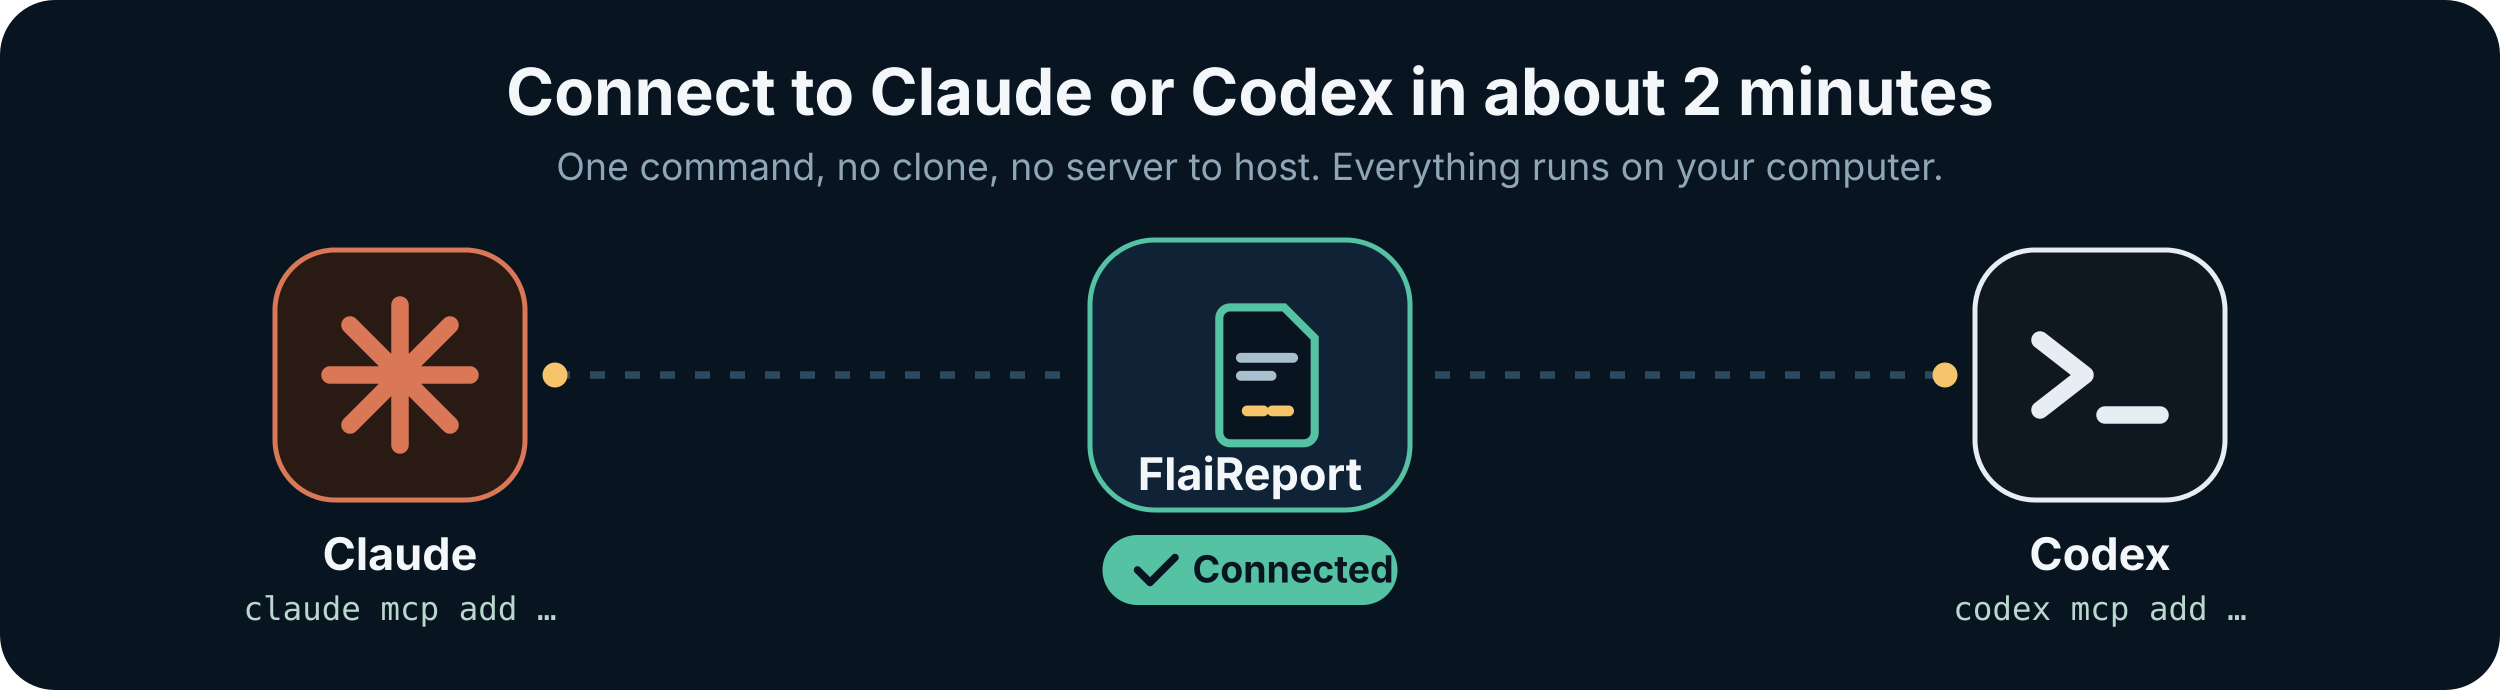
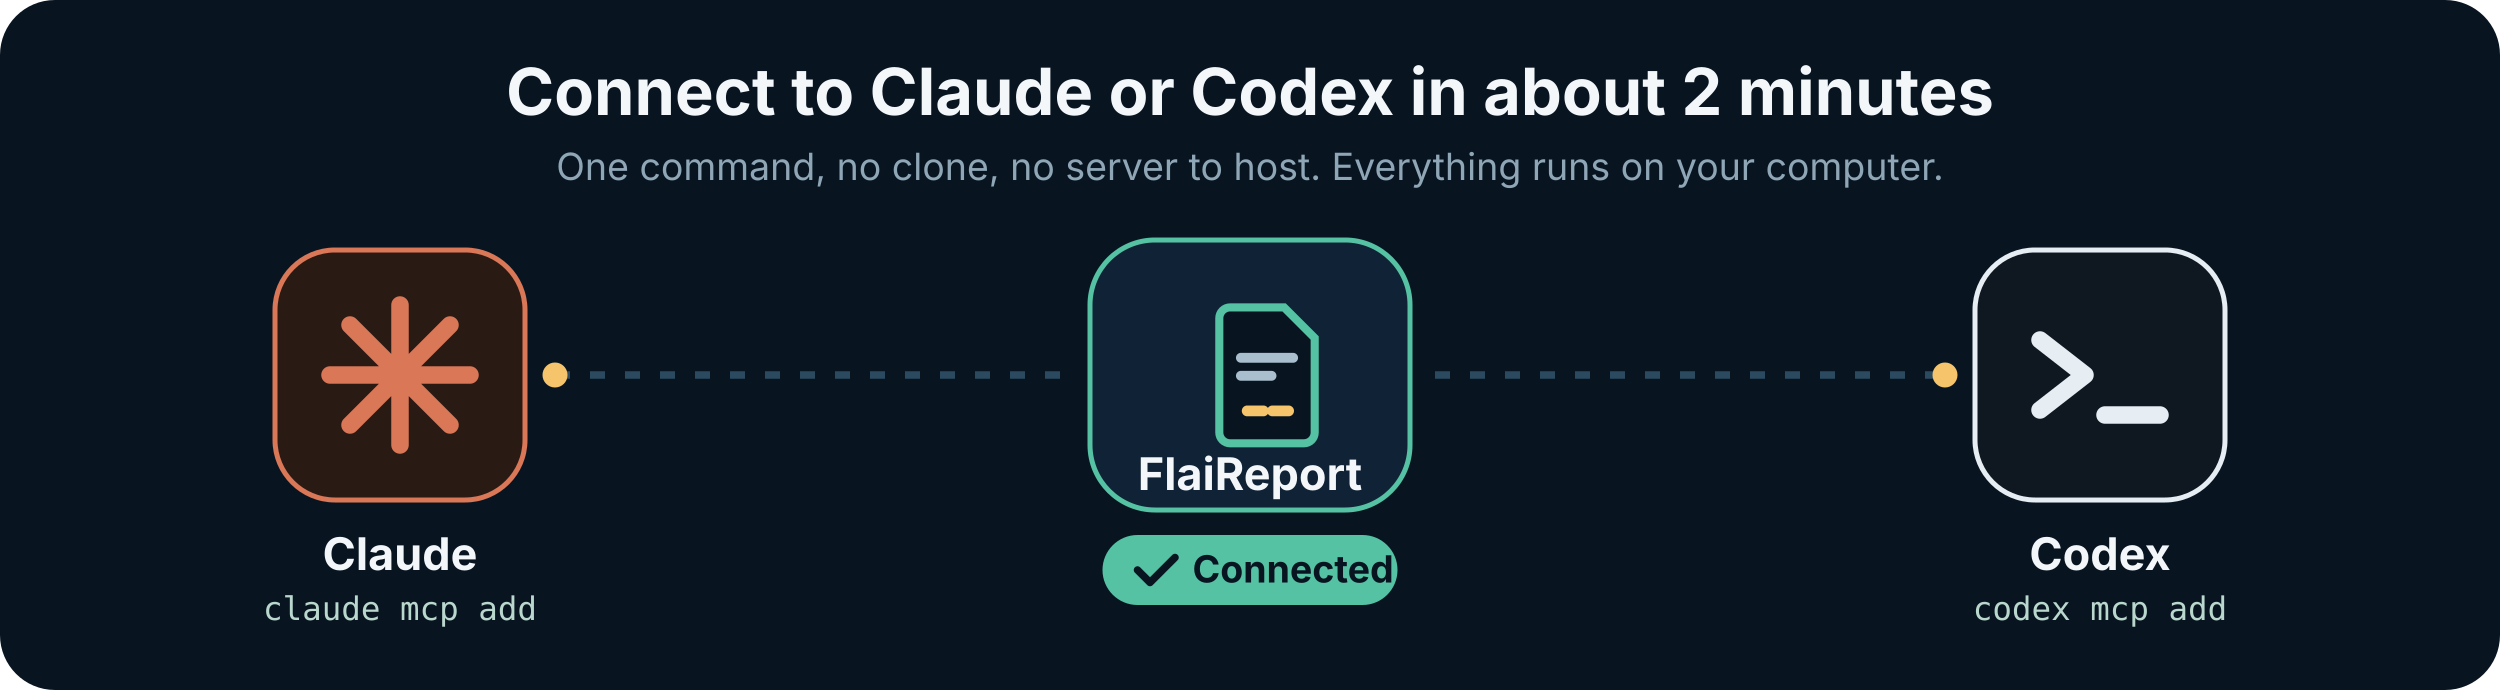
<svg xmlns="http://www.w3.org/2000/svg" width="1000" height="276" viewBox="0 0 1000 276" role="img" aria-labelledby="title desc">
  <defs>
    <style>
      .title { fill: #f3f7fa; font: 700 26px system-ui, -apple-system, "Segoe UI", sans-serif; text-anchor: middle; }
      .sub { fill: #8fa6b6; font: 15px system-ui, -apple-system, "Segoe UI", sans-serif; text-anchor: middle; }
      .name { fill: #f3f7fa; font: 700 18px system-ui, -apple-system, "Segoe UI", sans-serif; text-anchor: middle; }
      .cmd { fill: #b9d7cc; font: 500 13px ui-monospace, SFMono-Regular, Menlo, Consolas, monospace; text-anchor: middle; }
      .ok { fill: #081521; font: 700 15px system-ui, -apple-system, "Segoe UI", sans-serif; }
      .link { stroke: #2b4a5f; stroke-width: 3; stroke-dasharray: 6 8; fill: none; }
    </style>
  </defs>
  <rect width="1000" height="276" rx="22" fill="#081521" />
  <text class="title" x="500" y="46">Connect to Claude or Codex in about 2 minutes</text>
  <text class="sub" x="500" y="72">One command, no clone, no server to host. Everything runs on your computer.</text>
  <path class="link" d="M222 150H426">
    <animate attributeName="stroke-dashoffset" from="0" to="-28" dur="1s" repeatCount="indefinite" />
  </path>
  <path class="link" d="M574 150H778">
    <animate attributeName="stroke-dashoffset" from="0" to="28" dur="1s" repeatCount="indefinite" />
  </path>
  <g fill="#f5c46b">
    <circle r="5" cx="222" cy="150">
      <animate attributeName="cx" values="222;426" dur="2s" repeatCount="indefinite" />
    </circle>
    <circle r="5" cx="778" cy="150">
      <animate attributeName="cx" values="778;574" dur="2s" begin="1s" repeatCount="indefinite" />
    </circle>
  </g>
  <g transform="translate(110 100)">
    <rect width="100" height="100" rx="24" fill="#2a1a14" stroke="#d97757" stroke-width="2" />
    <g transform="translate(50 50)" stroke="#d97757" stroke-width="7" stroke-linecap="round">
      <animateTransform attributeName="transform" type="rotate" values="0 0 0;45 0 0;45 0 0" keyTimes="0;.3;1" dur="4s" repeatCount="indefinite" additive="sum" />
      <path d="M0-28V28M-28 0H28M-20-20 20 20M-20 20 20-20" />
    </g>
    <text class="name" x="50" y="128">Claude</text>
-     <text class="cmd" x="50" y="148">claude mcp add …</text>
+     <text class="cmd" x="50" y="148">claude mcp add</text>
  </g>
  <g transform="translate(436 96)">
    <rect width="128" height="108" rx="26" fill="#102235" stroke="#55c2a3" stroke-width="2" />
    <g transform="translate(33 14) scale(.36)">
      <path d="M64 36h60l34 34v105a12 12 0 0 1-12 12H64a12 12 0 0 1-12-12V48a12 12 0 0 1 12-12Z" fill="#081521" stroke="#55c2a3" stroke-width="9" />
      <path d="M76 92h58M76 112h34" stroke="#a9bfce" stroke-width="11" stroke-linecap="round" />
      <path d="M83 151h18m10 0h18" stroke="#f5c46b" stroke-width="12" stroke-linecap="round" />
    </g>
    <text class="name" x="64" y="100" font-size="15">FlaiReport</text>
  </g>
  <g transform="translate(790 100)">
    <rect width="100" height="100" rx="24" fill="#0f1720" stroke="#e6edf3" stroke-width="2" />
    <path d="m26 36 18 14-18 14" fill="none" stroke="#e6edf3" stroke-width="7" stroke-linecap="round" stroke-linejoin="round" />
    <path d="M52 66h22" stroke="#e6edf3" stroke-width="7" stroke-linecap="round">
      <animate attributeName="stroke-opacity" values="1;1;0;0" keyTimes="0;.5;.5;1" dur="1.1s" repeatCount="indefinite" />
    </path>
    <text class="name" x="50" y="128">Codex</text>
-     <text class="cmd" x="50" y="148">codex mcp add …</text>
+     <text class="cmd" x="50" y="148">codex mcp add</text>
  </g>
  <g transform="translate(441 214)">
    <rect width="118" height="28" rx="14" fill="#55c2a3">
      <animate attributeName="opacity" values=".55;1;.55" dur="2s" repeatCount="indefinite" />
    </rect>
    <path d="m14 14 5 5 10-10" fill="none" stroke="#081521" stroke-width="3" stroke-linecap="round" stroke-linejoin="round" />
    <text class="ok" x="36" y="19">Connected</text>
  </g>
</svg>
